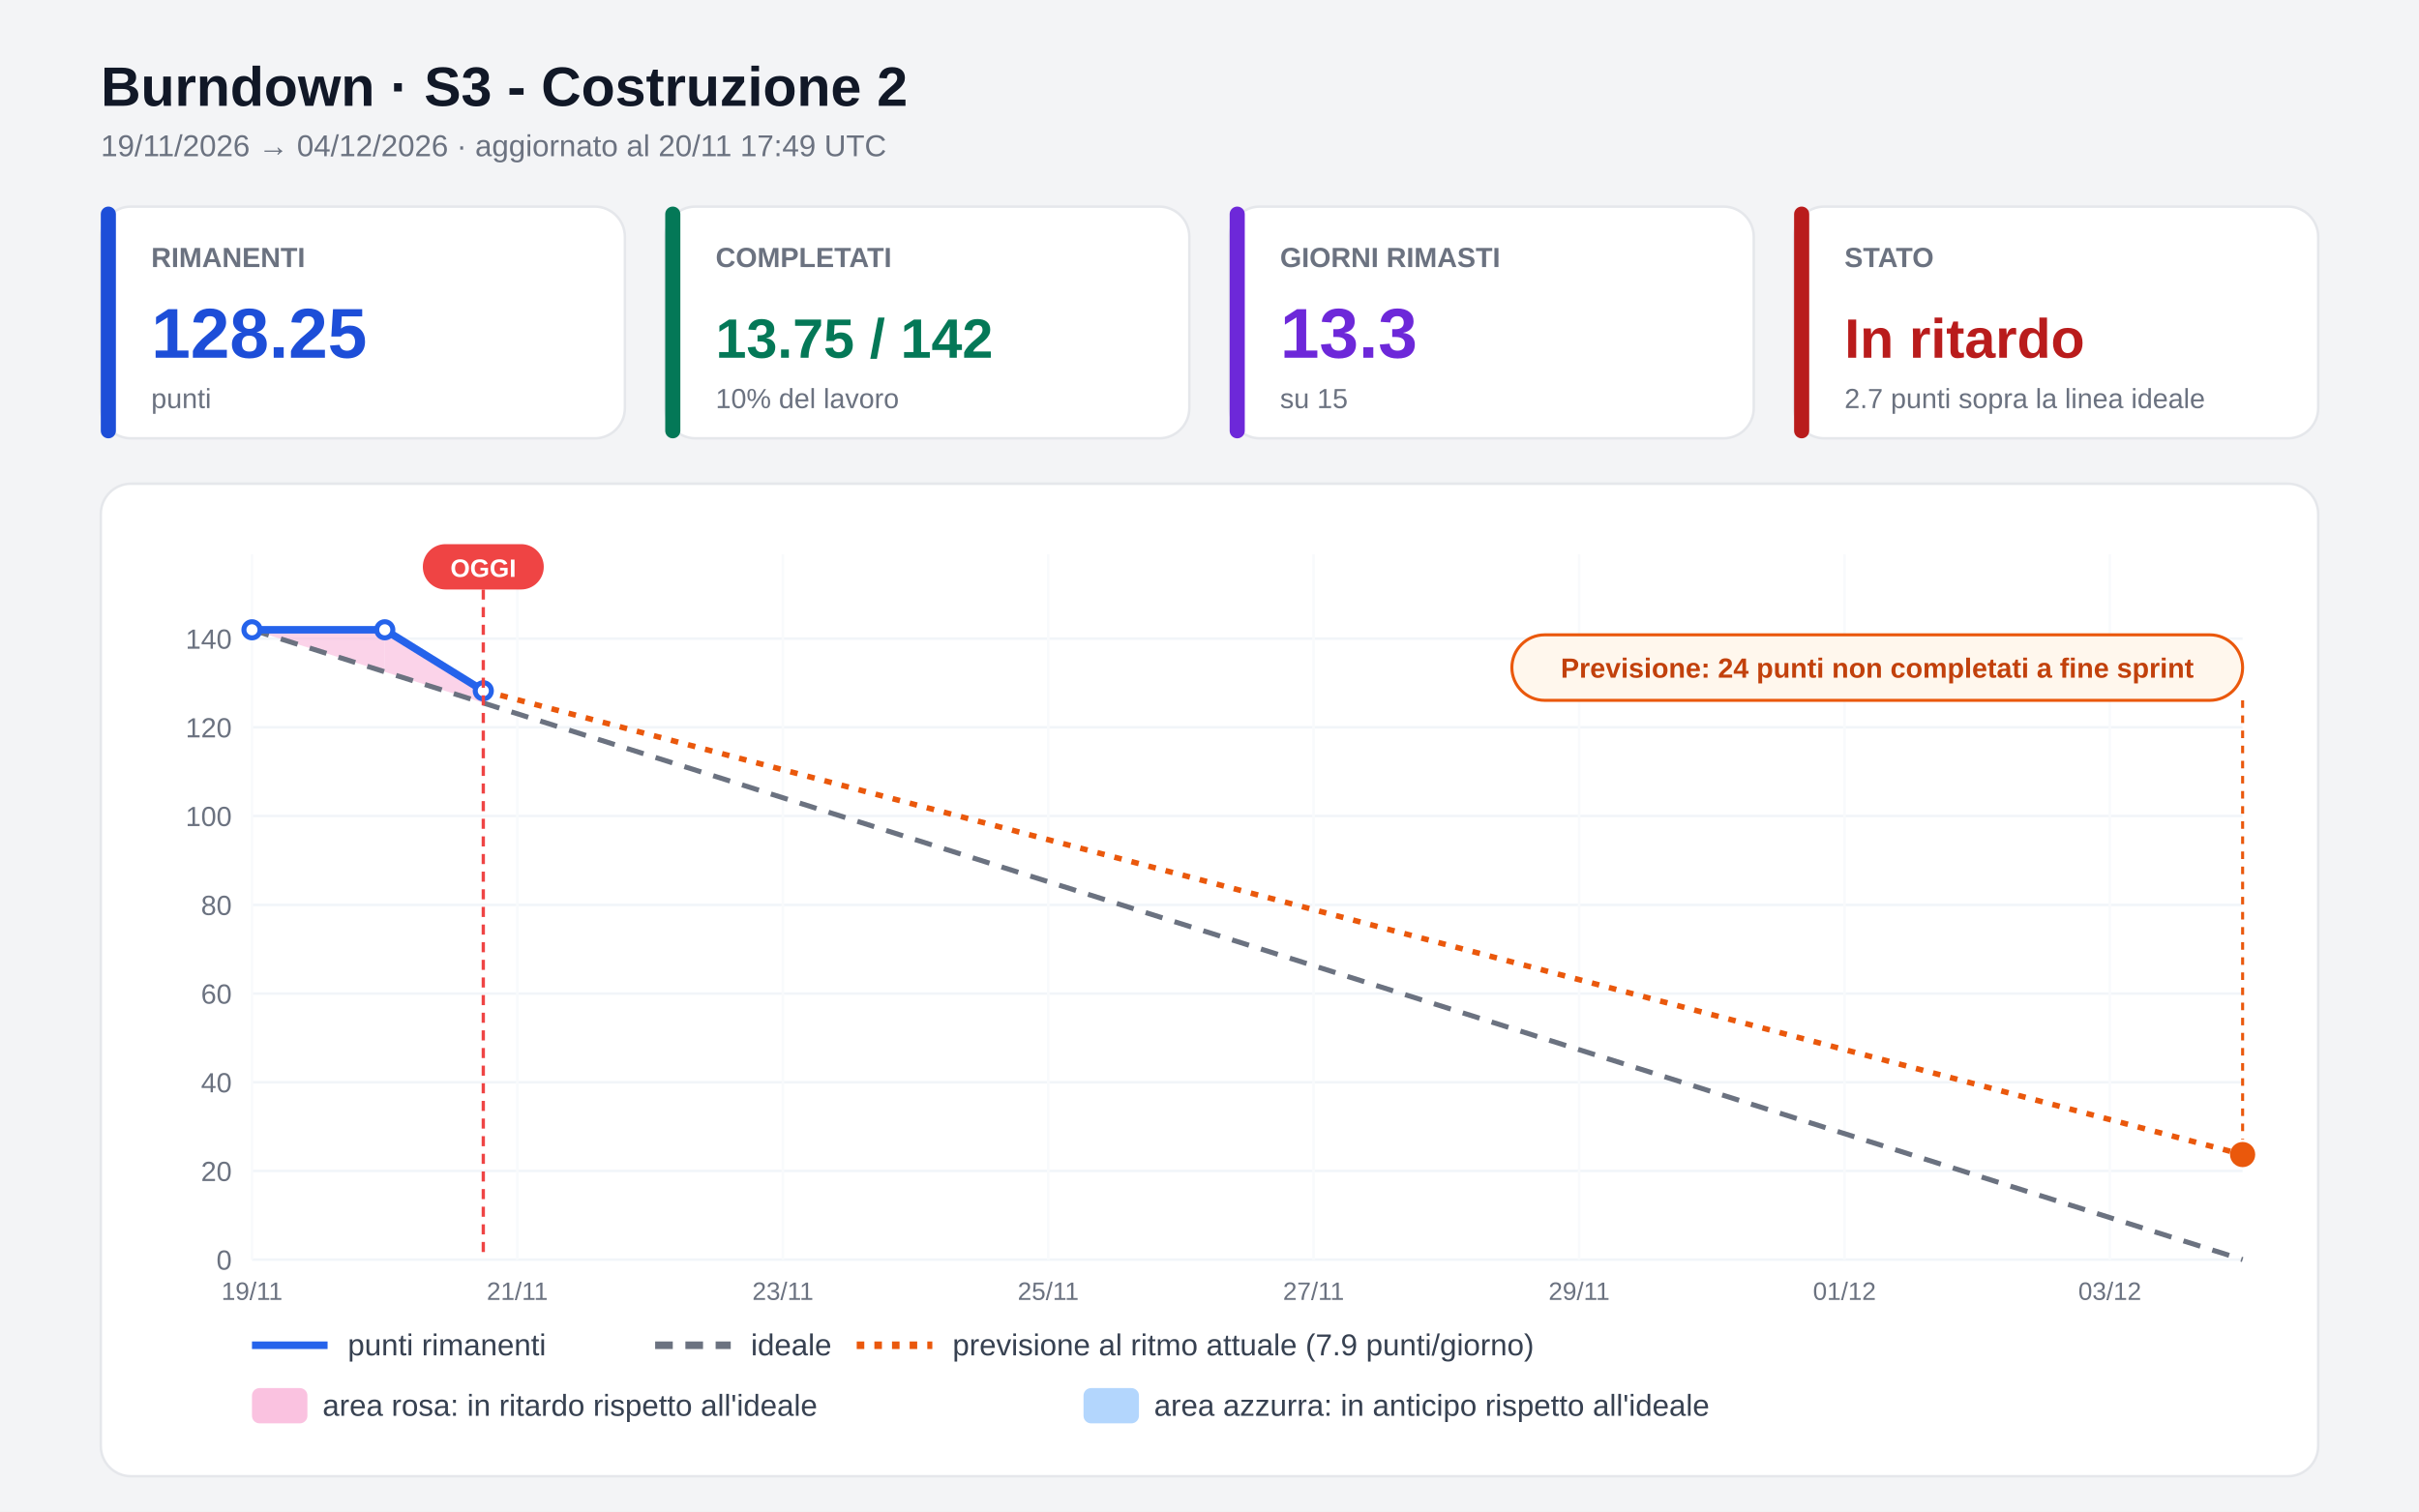
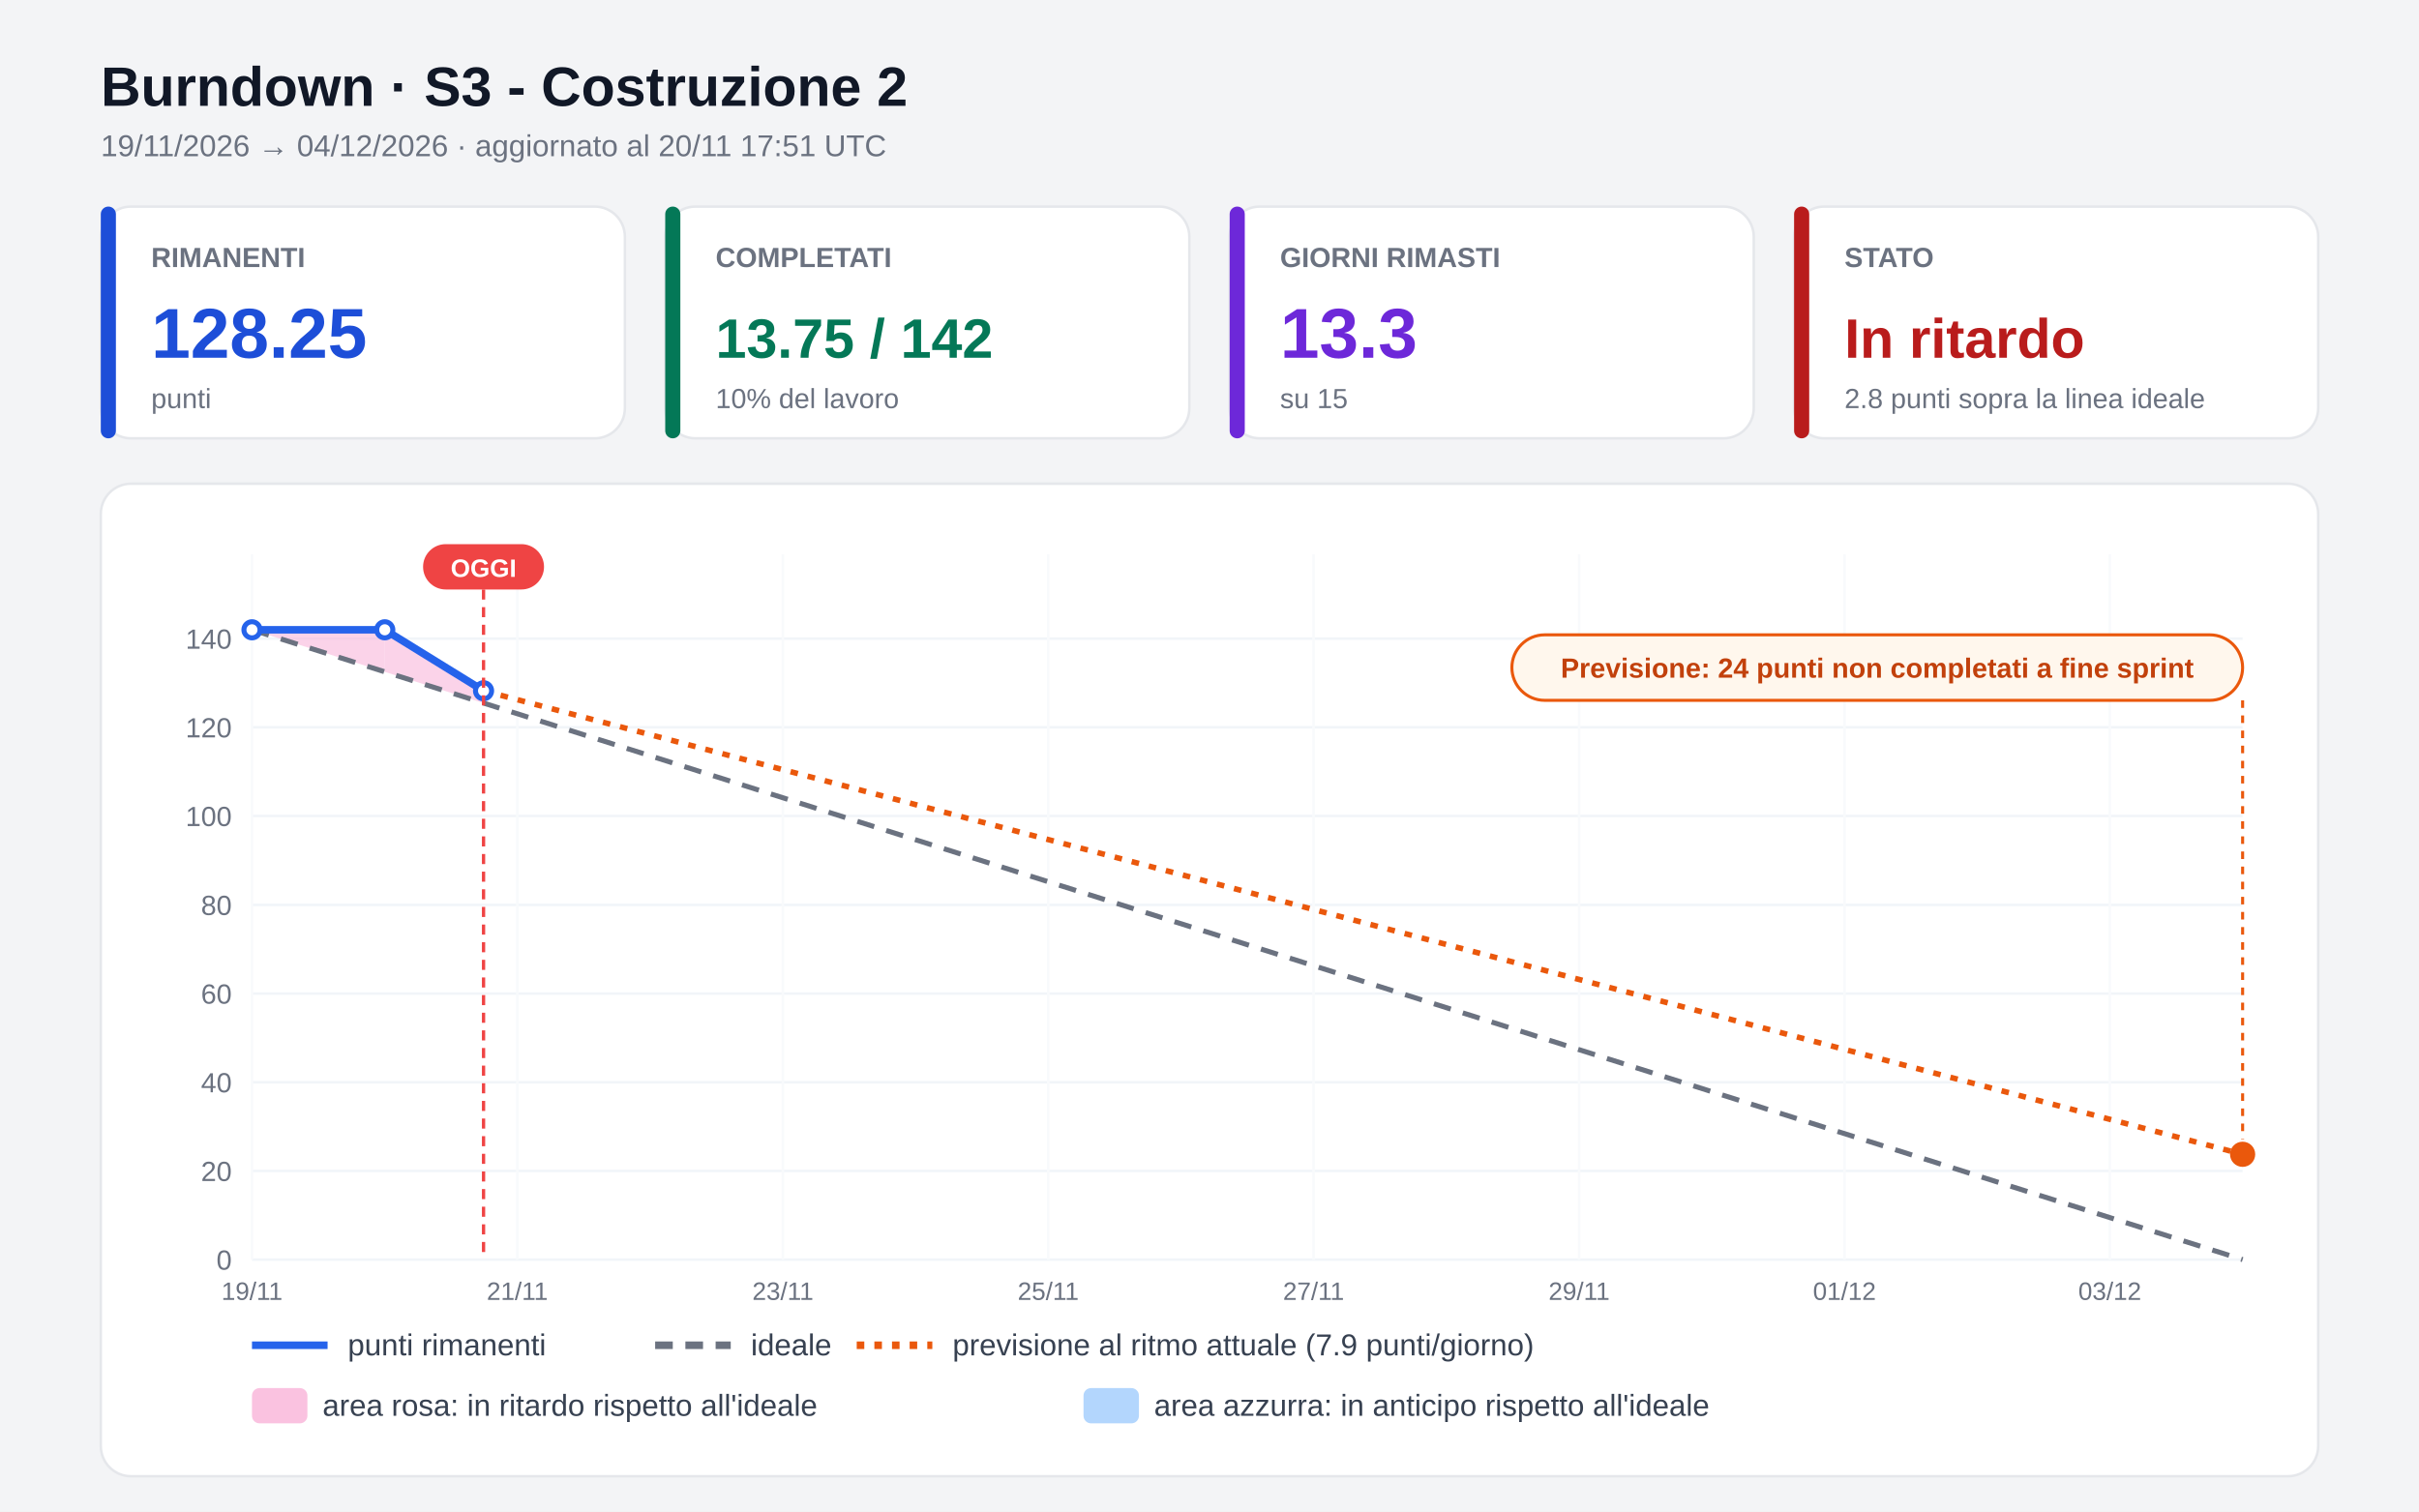
<svg xmlns="http://www.w3.org/2000/svg" viewBox="0 0 960 600" width="960" height="600" font-family="Arial">
  <rect width="960" height="600" fill="#f3f4f6" />
  <text x="40.0" y="42.0" font-size="22" text-anchor="start" fill="#111827" font-weight="bold">Burndown · S3 - Costruzione 2</text>
-   <text x="40.0" y="62.0" font-size="12" text-anchor="start" fill="#6b7280" font-weight="normal">19/11/2026 → 04/12/2026 · aggiornato al 20/11 17:49 UTC</text>
+   <text x="40.0" y="62.0" font-size="12" text-anchor="start" fill="#6b7280" font-weight="normal">19/11/2026 → 04/12/2026 · aggiornato al 20/11 17:51 UTC</text>
  <rect x="40.0" y="82.0" width="208.0" height="92.0" rx="12" fill="#ffffff" fill-opacity="1.0" stroke="#e5e7eb" stroke-width="1" />
  <rect x="40.0" y="82.0" width="6.0" height="92.0" rx="3" fill="#1d4ed8" fill-opacity="1.0" stroke="none" stroke-width="1" />
  <text x="60.0" y="106.0" font-size="11" text-anchor="start" fill="#6b7280" font-weight="bold">RIMANENTI</text>
  <text x="60.0" y="142.0" font-size="28" text-anchor="start" fill="#1d4ed8" font-weight="bold">128.25</text>
  <text x="60.0" y="162.0" font-size="11" text-anchor="start" fill="#6b7280" font-weight="normal">punti</text>
  <rect x="264.0" y="82.0" width="208.0" height="92.0" rx="12" fill="#ffffff" fill-opacity="1.0" stroke="#e5e7eb" stroke-width="1" />
  <rect x="264.0" y="82.0" width="6.0" height="92.0" rx="3" fill="#047857" fill-opacity="1.0" stroke="none" stroke-width="1" />
  <text x="284.0" y="106.0" font-size="11" text-anchor="start" fill="#6b7280" font-weight="bold">COMPLETATI</text>
  <text x="284.0" y="142.0" font-size="22" text-anchor="start" fill="#047857" font-weight="bold">13.75 / 142</text>
  <text x="284.0" y="162.0" font-size="11" text-anchor="start" fill="#6b7280" font-weight="normal">10% del lavoro</text>
  <rect x="488.0" y="82.0" width="208.0" height="92.0" rx="12" fill="#ffffff" fill-opacity="1.0" stroke="#e5e7eb" stroke-width="1" />
  <rect x="488.0" y="82.0" width="6.0" height="92.0" rx="3" fill="#6d28d9" fill-opacity="1.0" stroke="none" stroke-width="1" />
  <text x="508.0" y="106.0" font-size="11" text-anchor="start" fill="#6b7280" font-weight="bold">GIORNI RIMASTI</text>
  <text x="508.0" y="142.0" font-size="28" text-anchor="start" fill="#6d28d9" font-weight="bold">13.3</text>
  <text x="508.0" y="162.0" font-size="11" text-anchor="start" fill="#6b7280" font-weight="normal">su 15</text>
  <rect x="712.0" y="82.0" width="208.0" height="92.0" rx="12" fill="#ffffff" fill-opacity="1.0" stroke="#e5e7eb" stroke-width="1" />
  <rect x="712.0" y="82.0" width="6.0" height="92.0" rx="3" fill="#b91c1c" fill-opacity="1.0" stroke="none" stroke-width="1" />
  <text x="732.0" y="106.0" font-size="11" text-anchor="start" fill="#6b7280" font-weight="bold">STATO</text>
  <text x="732.0" y="142.0" font-size="22" text-anchor="start" fill="#b91c1c" font-weight="bold">In ritardo</text>
-   <text x="732.0" y="162.0" font-size="11" text-anchor="start" fill="#6b7280" font-weight="normal">2.7 punti sopra la linea ideale</text>
+   <text x="732.0" y="162.0" font-size="11" text-anchor="start" fill="#6b7280" font-weight="normal">2.8 punti sopra la linea ideale</text>
  <rect x="40.0" y="192.0" width="880.0" height="394.0" rx="12" fill="#ffffff" fill-opacity="1.0" stroke="#e5e7eb" stroke-width="1" />
  <line x1="100.0" y1="500.0" x2="890.0" y2="500.0" stroke="#f1f5f9" stroke-width="1" />
  <text x="92.0" y="504.0" font-size="11" text-anchor="end" fill="#6b7280" font-weight="normal">0</text>
  <line x1="100.0" y1="464.8" x2="890.0" y2="464.8" stroke="#f1f5f9" stroke-width="1" />
  <text x="92.0" y="468.8" font-size="11" text-anchor="end" fill="#6b7280" font-weight="normal">20</text>
  <line x1="100.0" y1="429.6" x2="890.0" y2="429.6" stroke="#f1f5f9" stroke-width="1" />
  <text x="92.0" y="433.6" font-size="11" text-anchor="end" fill="#6b7280" font-weight="normal">40</text>
  <line x1="100.0" y1="394.4" x2="890.0" y2="394.4" stroke="#f1f5f9" stroke-width="1" />
  <text x="92.0" y="398.4" font-size="11" text-anchor="end" fill="#6b7280" font-weight="normal">60</text>
  <line x1="100.0" y1="359.2" x2="890.0" y2="359.2" stroke="#f1f5f9" stroke-width="1" />
  <text x="92.0" y="363.2" font-size="11" text-anchor="end" fill="#6b7280" font-weight="normal">80</text>
  <line x1="100.0" y1="323.9" x2="890.0" y2="323.9" stroke="#f1f5f9" stroke-width="1" />
  <text x="92.0" y="327.9" font-size="11" text-anchor="end" fill="#6b7280" font-weight="normal">100</text>
  <line x1="100.0" y1="288.7" x2="890.0" y2="288.7" stroke="#f1f5f9" stroke-width="1" />
  <text x="92.0" y="292.7" font-size="11" text-anchor="end" fill="#6b7280" font-weight="normal">120</text>
  <line x1="100.0" y1="253.5" x2="890.0" y2="253.5" stroke="#f1f5f9" stroke-width="1" />
  <text x="92.0" y="257.5" font-size="11" text-anchor="end" fill="#6b7280" font-weight="normal">140</text>
  <line x1="100.0" y1="220.0" x2="100.0" y2="500.0" stroke="#f8fafc" stroke-width="1" />
  <text x="100.0" y="516.0" font-size="10" text-anchor="middle" fill="#6b7280" font-weight="normal">19/11</text>
  <line x1="205.3" y1="220.0" x2="205.3" y2="500.0" stroke="#f8fafc" stroke-width="1" />
  <text x="205.3" y="516.0" font-size="10" text-anchor="middle" fill="#6b7280" font-weight="normal">21/11</text>
  <line x1="310.7" y1="220.0" x2="310.7" y2="500.0" stroke="#f8fafc" stroke-width="1" />
  <text x="310.7" y="516.0" font-size="10" text-anchor="middle" fill="#6b7280" font-weight="normal">23/11</text>
  <line x1="416.0" y1="220.0" x2="416.0" y2="500.0" stroke="#f8fafc" stroke-width="1" />
  <text x="416.0" y="516.0" font-size="10" text-anchor="middle" fill="#6b7280" font-weight="normal">25/11</text>
  <line x1="521.3" y1="220.0" x2="521.3" y2="500.0" stroke="#f8fafc" stroke-width="1" />
  <text x="521.3" y="516.0" font-size="10" text-anchor="middle" fill="#6b7280" font-weight="normal">27/11</text>
  <line x1="626.7" y1="220.0" x2="626.7" y2="500.0" stroke="#f8fafc" stroke-width="1" />
  <text x="626.7" y="516.0" font-size="10" text-anchor="middle" fill="#6b7280" font-weight="normal">29/11</text>
  <line x1="732.0" y1="220.0" x2="732.0" y2="500.0" stroke="#f8fafc" stroke-width="1" />
  <text x="732.0" y="516.0" font-size="10" text-anchor="middle" fill="#6b7280" font-weight="normal">01/12</text>
  <line x1="837.3" y1="220.0" x2="837.3" y2="500.0" stroke="#f8fafc" stroke-width="1" />
  <text x="837.3" y="516.0" font-size="10" text-anchor="middle" fill="#6b7280" font-weight="normal">03/12</text>
  <polygon points="100.0,250.0 152.7,250.0 152.7,266.7 100.0,250.0" fill="#f9a8d4" fill-opacity="0.5" stroke="none" stroke-width="1.5" stroke-linejoin="round" />
-   <polygon points="152.7,250.0 191.8,274.2 191.8,279.0 152.7,266.7" fill="#f9a8d4" fill-opacity="0.5" stroke="none" stroke-width="1.5" stroke-linejoin="round" />
+   <polygon points="152.7,250.0 191.9,274.2 191.9,279.1 152.7,266.7" fill="#f9a8d4" fill-opacity="0.5" stroke="none" stroke-width="1.5" stroke-linejoin="round" />
  <polyline points="100.0,250.0 890.0,500.0" fill="none" fill-opacity="1.0" stroke="#6b7280" stroke-width="2" stroke-linejoin="round" stroke-dasharray="7 5" />
-   <polyline points="191.8,274.2 890.0,458.3" fill="none" fill-opacity="1.0" stroke="#ea580c" stroke-width="2.2" stroke-linejoin="round" stroke-dasharray="3 4" />
-   <polyline points="100.0,250.0 152.7,250.0 191.8,274.2" fill="none" fill-opacity="1.0" stroke="#2563eb" stroke-width="3" stroke-linejoin="round" />
+   <polyline points="191.9,274.2 890.0,458.2" fill="none" fill-opacity="1.0" stroke="#ea580c" stroke-width="2.2" stroke-linejoin="round" stroke-dasharray="3 4" />
+   <polyline points="100.0,250.0 152.7,250.0 191.9,274.2" fill="none" fill-opacity="1.0" stroke="#2563eb" stroke-width="3" stroke-linejoin="round" />
  <circle cx="100.0" cy="250.0" r="3.2" fill="#ffffff" stroke="#2563eb" stroke-width="2" />
  <circle cx="152.7" cy="250.0" r="3.2" fill="#ffffff" stroke="#2563eb" stroke-width="2" />
-   <circle cx="191.8" cy="274.2" r="3.2" fill="#ffffff" stroke="#2563eb" stroke-width="2" />
-   <line x1="191.8" y1="220.0" x2="191.8" y2="500.0" stroke="#ef4444" stroke-width="1.3" stroke-dasharray="4 3" />
-   <rect x="167.8" y="216.0" width="48.0" height="18.0" rx="9" fill="#ef4444" fill-opacity="1.0" stroke="none" stroke-width="1" />
-   <text x="191.8" y="229.0" font-size="10" text-anchor="middle" fill="#ffffff" font-weight="bold">OGGI</text>
-   <circle cx="890.0" cy="458.3" r="5" fill="#ea580c" />
-   <line x1="890.0" y1="278.0" x2="890.0" y2="452.3" stroke="#ea580c" stroke-width="1.2" stroke-dasharray="3 3" />
+   <circle cx="191.9" cy="274.2" r="3.2" fill="#ffffff" stroke="#2563eb" stroke-width="2" />
+   <line x1="191.9" y1="220.0" x2="191.9" y2="500.0" stroke="#ef4444" stroke-width="1.3" stroke-dasharray="4 3" />
+   <rect x="167.9" y="216.0" width="48.0" height="18.0" rx="9" fill="#ef4444" fill-opacity="1.0" stroke="none" stroke-width="1" />
+   <text x="191.9" y="229.0" font-size="10" text-anchor="middle" fill="#ffffff" font-weight="bold">OGGI</text>
+   <circle cx="890.0" cy="458.2" r="5" fill="#ea580c" />
+   <line x1="890.0" y1="278.0" x2="890.0" y2="452.2" stroke="#ea580c" stroke-width="1.2" stroke-dasharray="3 3" />
  <rect x="600.0" y="252.0" width="290.0" height="26.0" rx="13" fill="#fff7ed" fill-opacity="1.0" stroke="#ea580c" stroke-width="1.2" />
  <text x="745.0" y="269.0" font-size="11" text-anchor="middle" fill="#c2410c" font-weight="bold">Previsione: 24 punti non completati a fine sprint</text>
  <line x1="100.0" y1="534.0" x2="130.0" y2="534.0" stroke="#2563eb" stroke-width="3" />
  <text x="138.0" y="538.0" font-size="12" text-anchor="start" fill="#374151" font-weight="normal">punti rimanenti</text>
  <line x1="260.0" y1="534.0" x2="290.0" y2="534.0" stroke="#6b7280" stroke-width="3" stroke-dasharray="7 5" />
  <text x="298.0" y="538.0" font-size="12" text-anchor="start" fill="#374151" font-weight="normal">ideale</text>
  <line x1="340.0" y1="534.0" x2="370.0" y2="534.0" stroke="#ea580c" stroke-width="3" stroke-dasharray="3 4" />
  <text x="378.0" y="538.0" font-size="12" text-anchor="start" fill="#374151" font-weight="normal">previsione al ritmo attuale (7.9 punti/giorno)</text>
  <rect x="100.0" y="551.0" width="22.0" height="14.0" rx="3" fill="#f9a8d4" fill-opacity="0.7" stroke="none" stroke-width="1" />
  <text x="128.0" y="562.0" font-size="12" text-anchor="start" fill="#374151" font-weight="normal">area rosa: in ritardo rispetto all'ideale</text>
  <rect x="430.0" y="551.0" width="22.0" height="14.0" rx="3" fill="#93c5fd" fill-opacity="0.7" stroke="none" stroke-width="1" />
  <text x="458.0" y="562.0" font-size="12" text-anchor="start" fill="#374151" font-weight="normal">area azzurra: in anticipo rispetto all'ideale</text>
</svg>
